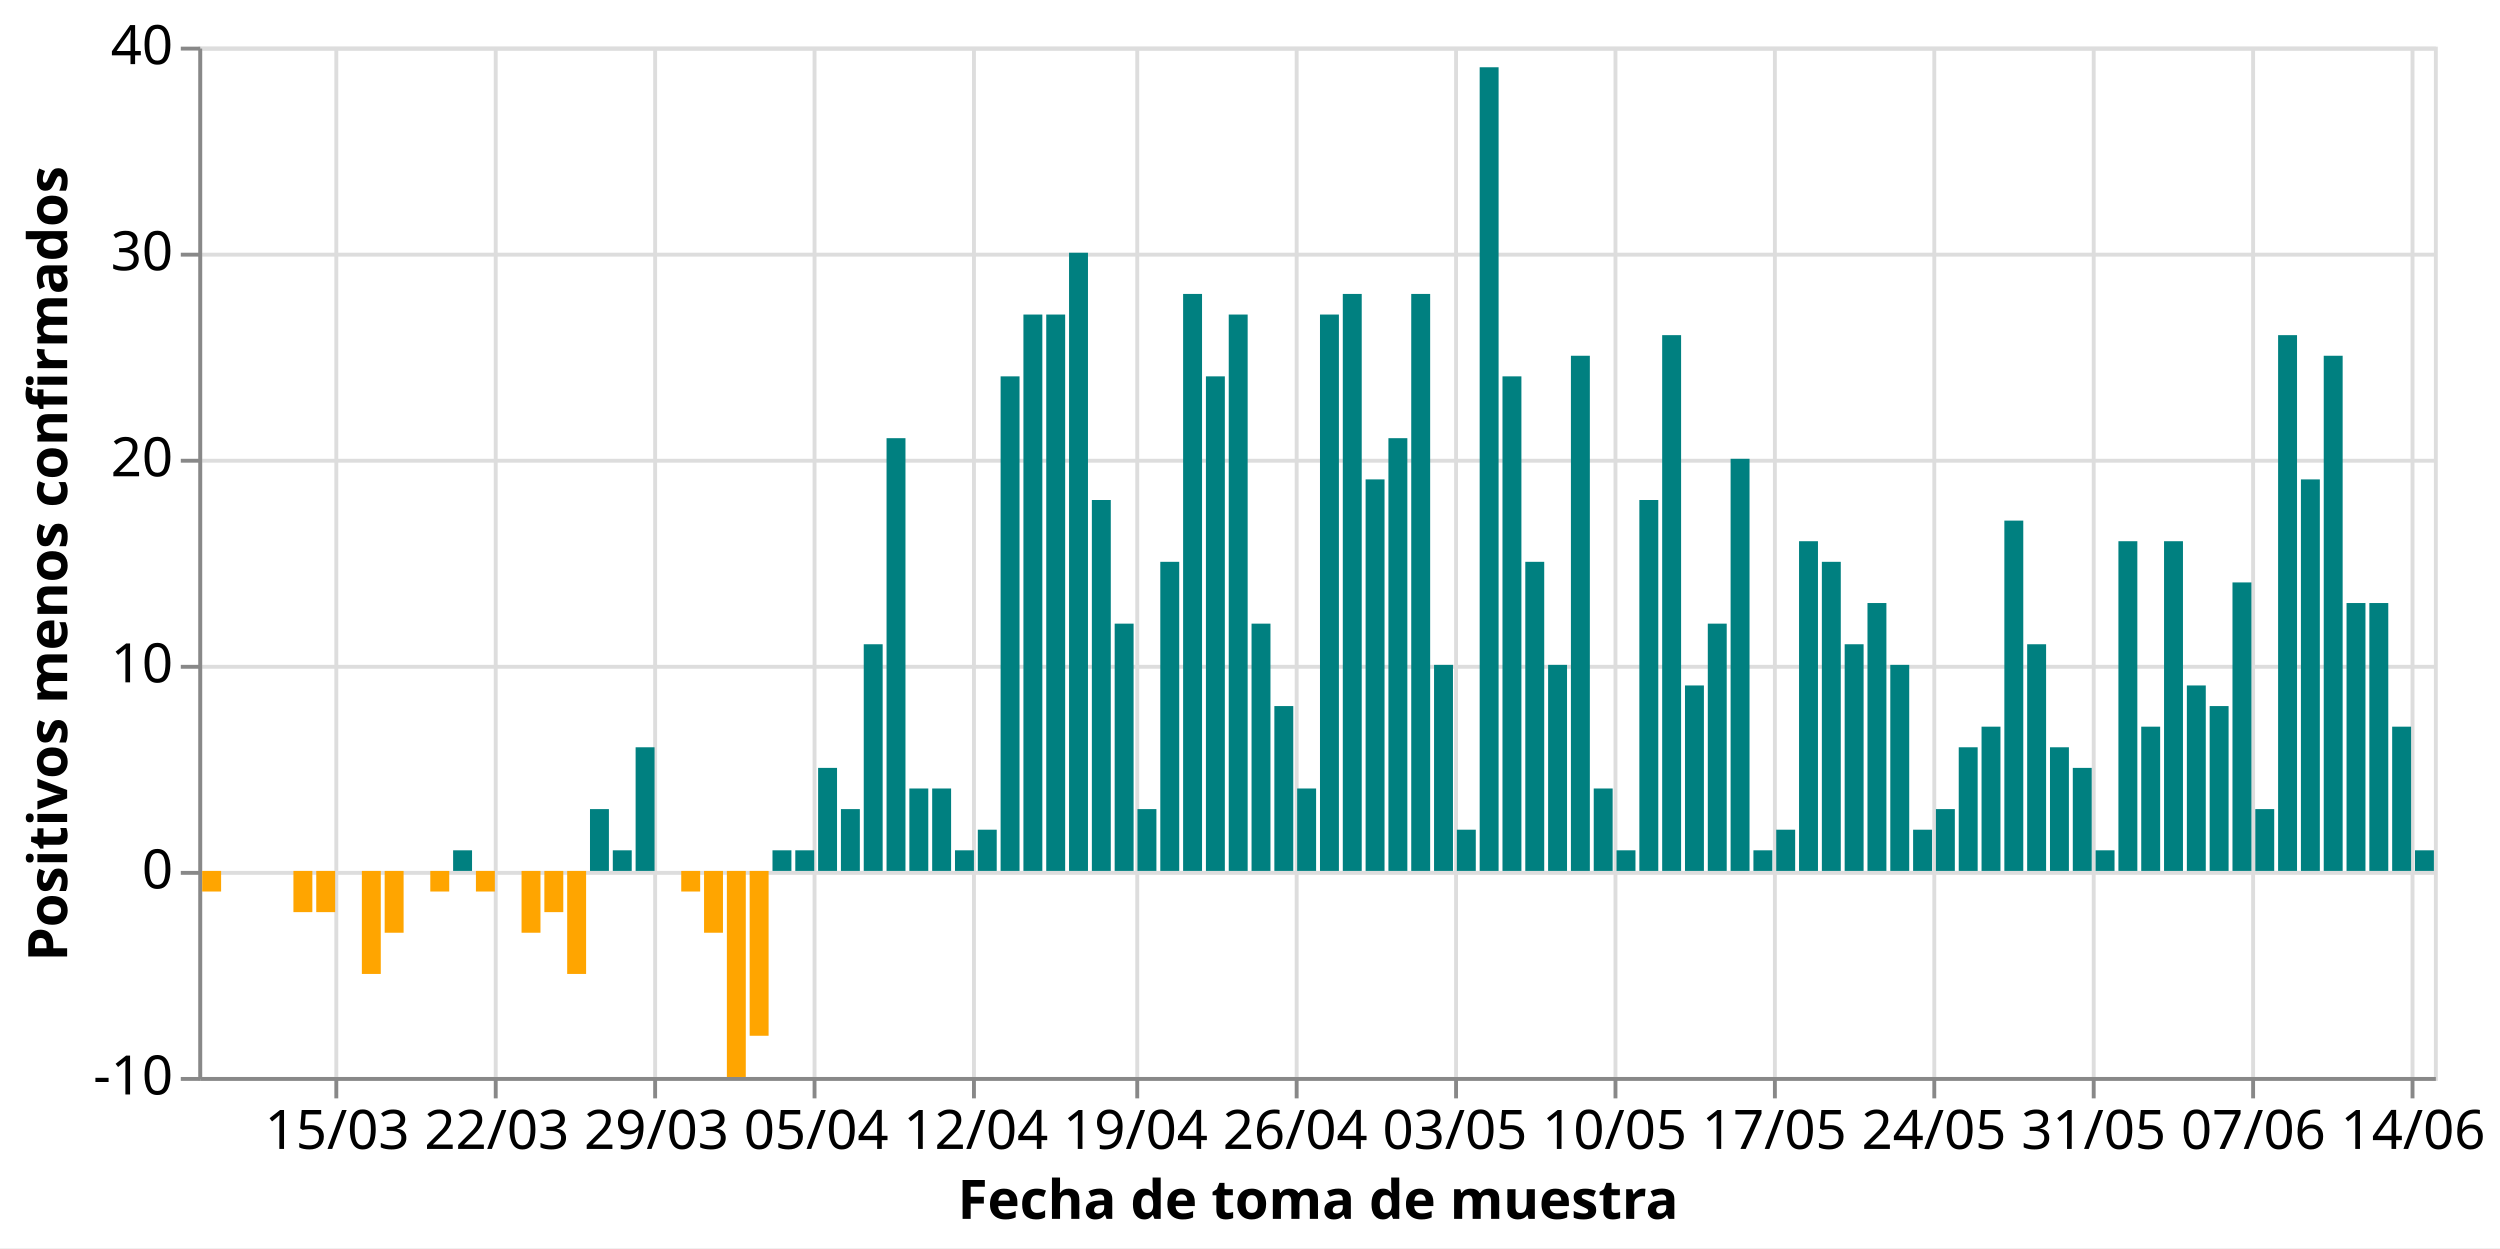
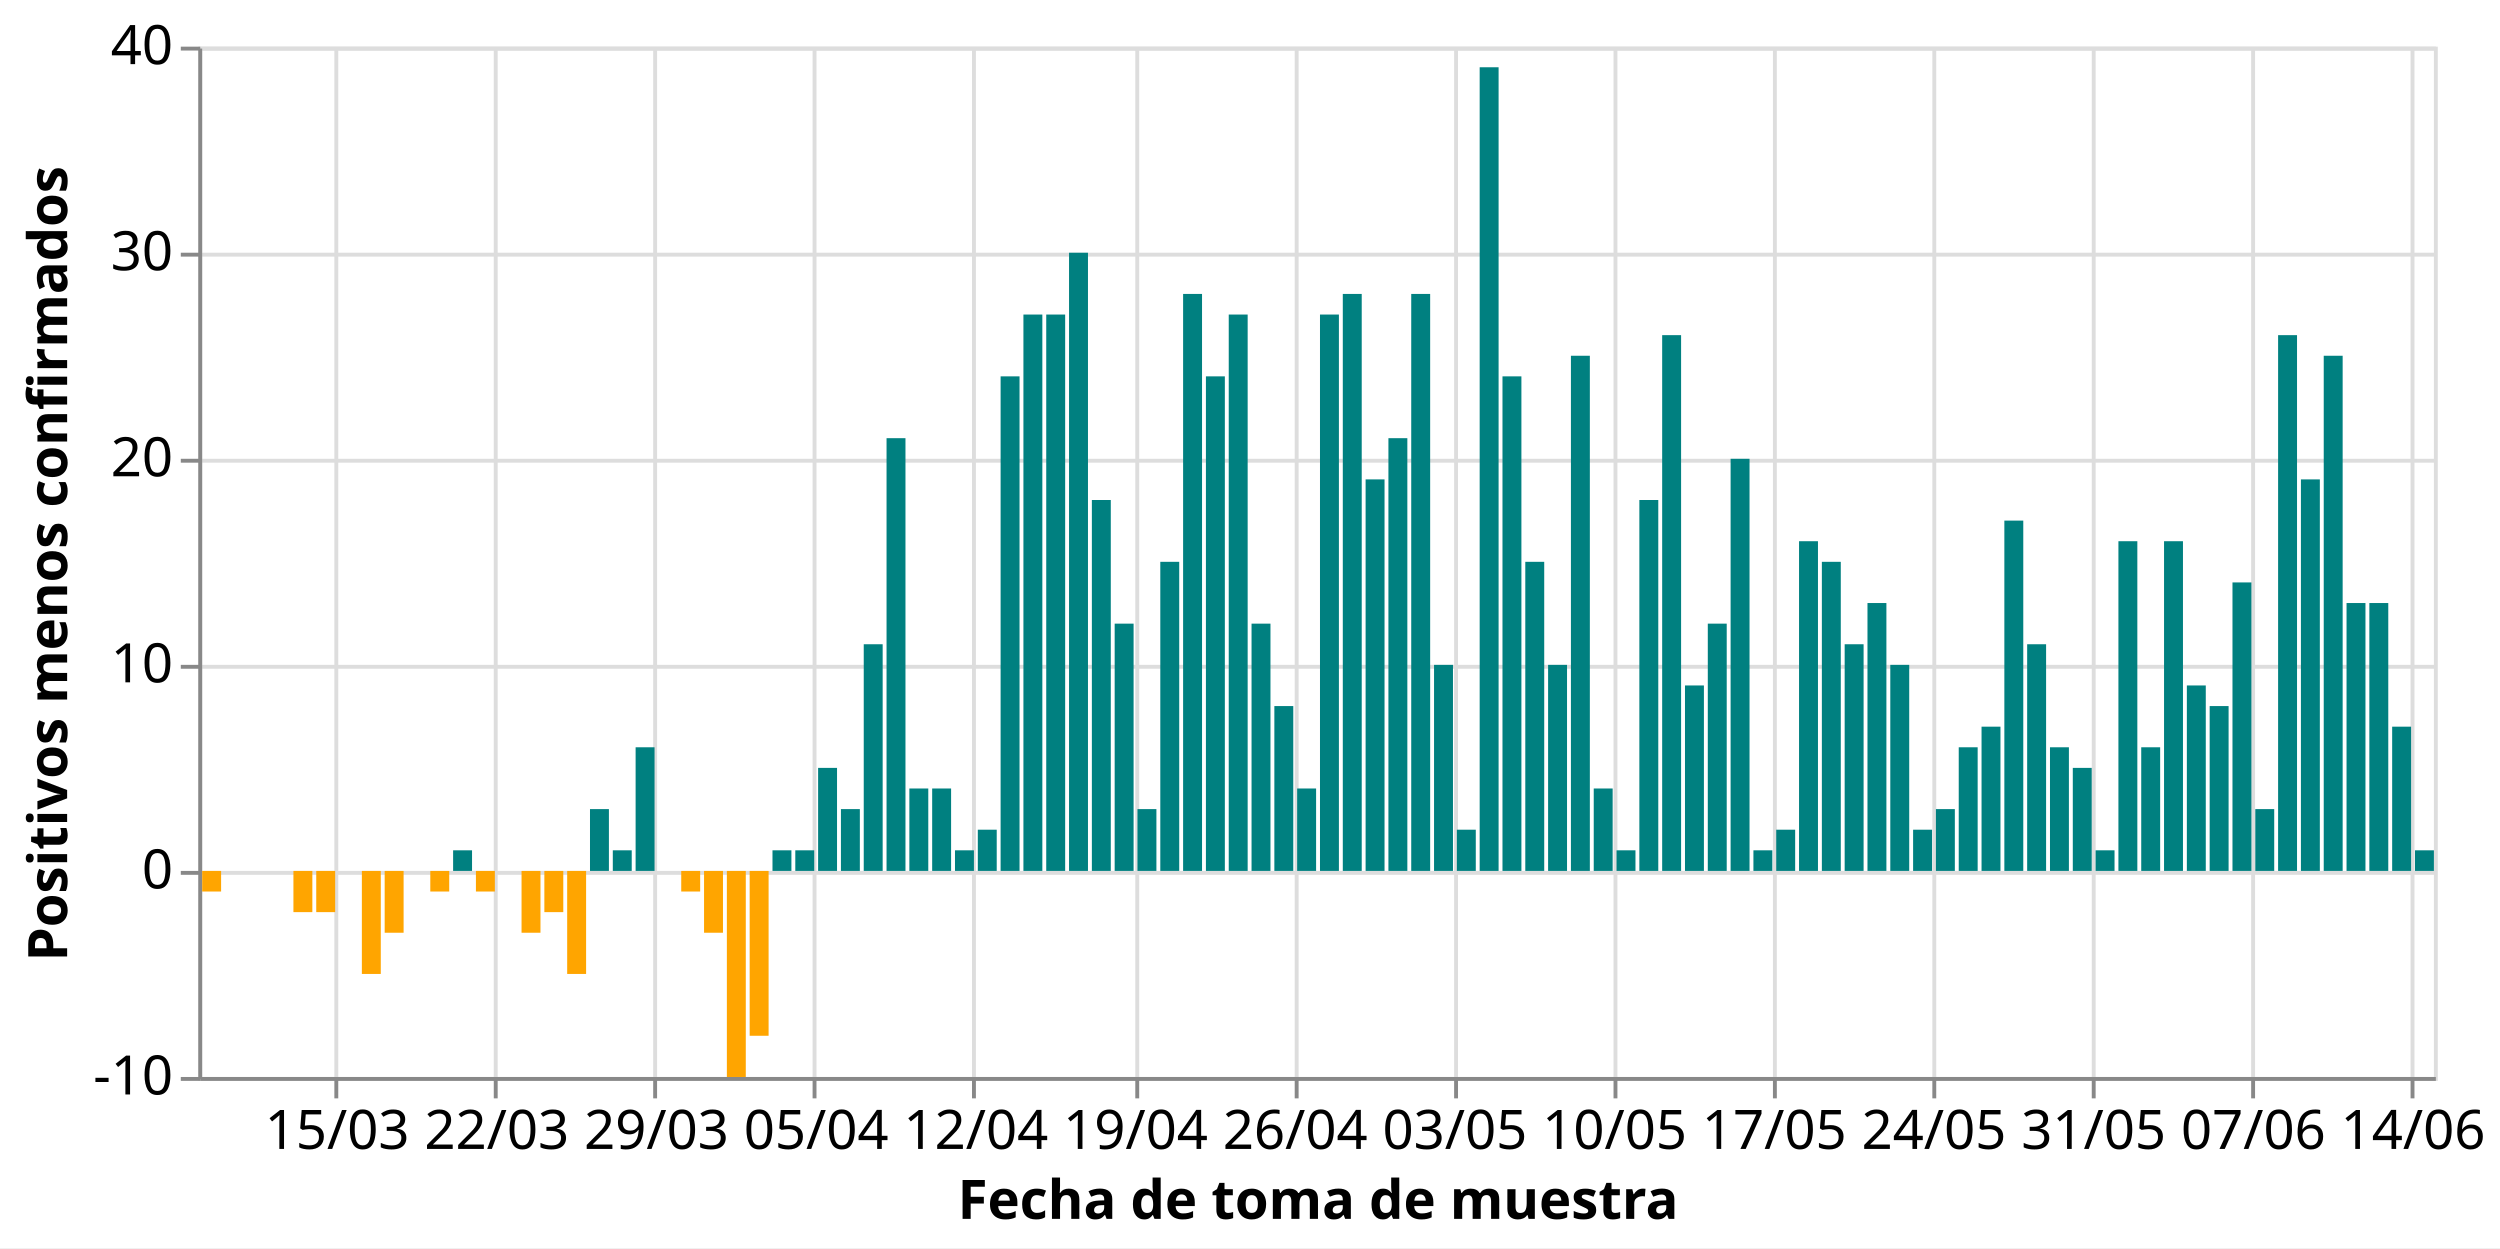
<svg xmlns="http://www.w3.org/2000/svg" class="marks" width="643" height="321" viewBox="0 0 643 321" version="1.1">
  <rect width="643" height="321" style="fill: white;" />
  <g transform="translate(51,12)">
    <g class="mark-group role-frame root">
      <g transform="translate(0,0)">
        <path class="background" d="M0.5,0.5h575v265h-575Z" style="fill: none; stroke: #ddd;" />
        <g>
          <g class="mark-group role-axis">
            <g transform="translate(0.5,265.5)">
              <path class="background" d="M0,0h0v0h0Z" style="pointer-events: none; fill: none;" />
              <g>
                <g class="mark-rule role-axis-grid" style="pointer-events: none;">
                  <line transform="translate(35,-265)" x2="0" y2="265" style="fill: none; stroke: #ddd; stroke-width: 1; opacity: 1;" />
                  <line transform="translate(76,-265)" x2="0" y2="265" style="fill: none; stroke: #ddd; stroke-width: 1; opacity: 1;" />
                  <line transform="translate(117,-265)" x2="0" y2="265" style="fill: none; stroke: #ddd; stroke-width: 1; opacity: 1;" />
                  <line transform="translate(158,-265)" x2="0" y2="265" style="fill: none; stroke: #ddd; stroke-width: 1; opacity: 1;" />
                  <line transform="translate(199,-265)" x2="0" y2="265" style="fill: none; stroke: #ddd; stroke-width: 1; opacity: 1;" />
                  <line transform="translate(241,-265)" x2="0" y2="265" style="fill: none; stroke: #ddd; stroke-width: 1; opacity: 1;" />
                  <line transform="translate(282,-265)" x2="0" y2="265" style="fill: none; stroke: #ddd; stroke-width: 1; opacity: 1;" />
                  <line transform="translate(323,-265)" x2="0" y2="265" style="fill: none; stroke: #ddd; stroke-width: 1; opacity: 1;" />
                  <line transform="translate(364,-265)" x2="0" y2="265" style="fill: none; stroke: #ddd; stroke-width: 1; opacity: 1;" />
                  <line transform="translate(405,-265)" x2="0" y2="265" style="fill: none; stroke: #ddd; stroke-width: 1; opacity: 1;" />
                  <line transform="translate(446,-265)" x2="0" y2="265" style="fill: none; stroke: #ddd; stroke-width: 1; opacity: 1;" />
                  <line transform="translate(487,-265)" x2="0" y2="265" style="fill: none; stroke: #ddd; stroke-width: 1; opacity: 1;" />
                  <line transform="translate(528,-265)" x2="0" y2="265" style="fill: none; stroke: #ddd; stroke-width: 1; opacity: 1;" />
                  <line transform="translate(569,-265)" x2="0" y2="265" style="fill: none; stroke: #ddd; stroke-width: 1; opacity: 1;" />
                </g>
              </g>
              <path class="foreground" d="" style="pointer-events: none; display: none; fill: none;" />
            </g>
          </g>
          <g class="mark-group role-axis">
            <g transform="translate(0.5,0.5)">
              <path class="background" d="M0,0h0v0h0Z" style="pointer-events: none; fill: none;" />
              <g>
                <g class="mark-rule role-axis-grid" style="pointer-events: none;">
                  <line transform="translate(0,265)" x2="575" y2="0" style="fill: none; stroke: #ddd; stroke-width: 1; opacity: 1;" />
                  <line transform="translate(0,212)" x2="575" y2="0" style="fill: none; stroke: #ddd; stroke-width: 1; opacity: 1;" />
                  <line transform="translate(0,159)" x2="575" y2="0" style="fill: none; stroke: #ddd; stroke-width: 1; opacity: 1;" />
                  <line transform="translate(0,106)" x2="575" y2="0" style="fill: none; stroke: #ddd; stroke-width: 1; opacity: 1;" />
                  <line transform="translate(0,53)" x2="575" y2="0" style="fill: none; stroke: #ddd; stroke-width: 1; opacity: 1;" />
                  <line transform="translate(0,0)" x2="575" y2="0" style="fill: none; stroke: #ddd; stroke-width: 1; opacity: 1;" />
                </g>
              </g>
              <path class="foreground" d="" style="pointer-events: none; display: none; fill: none;" />
            </g>
          </g>
          <g class="mark-group role-axis">
            <g transform="translate(0.5,265.5)">
              <path class="background" d="M0,0h0v0h0Z" style="pointer-events: none; fill: none;" />
              <g>
                <g class="mark-rule role-axis-tick" style="pointer-events: none;">
                  <line transform="translate(35,0)" x2="0" y2="5" style="fill: none; stroke: #888; stroke-width: 1; opacity: 1;" />
                  <line transform="translate(76,0)" x2="0" y2="5" style="fill: none; stroke: #888; stroke-width: 1; opacity: 1;" />
                  <line transform="translate(117,0)" x2="0" y2="5" style="fill: none; stroke: #888; stroke-width: 1; opacity: 1;" />
                  <line transform="translate(158,0)" x2="0" y2="5" style="fill: none; stroke: #888; stroke-width: 1; opacity: 1;" />
                  <line transform="translate(199,0)" x2="0" y2="5" style="fill: none; stroke: #888; stroke-width: 1; opacity: 1;" />
                  <line transform="translate(241,0)" x2="0" y2="5" style="fill: none; stroke: #888; stroke-width: 1; opacity: 1;" />
                  <line transform="translate(282,0)" x2="0" y2="5" style="fill: none; stroke: #888; stroke-width: 1; opacity: 1;" />
                  <line transform="translate(323,0)" x2="0" y2="5" style="fill: none; stroke: #888; stroke-width: 1; opacity: 1;" />
                  <line transform="translate(364,0)" x2="0" y2="5" style="fill: none; stroke: #888; stroke-width: 1; opacity: 1;" />
                  <line transform="translate(405,0)" x2="0" y2="5" style="fill: none; stroke: #888; stroke-width: 1; opacity: 1;" />
                  <line transform="translate(446,0)" x2="0" y2="5" style="fill: none; stroke: #888; stroke-width: 1; opacity: 1;" />
                  <line transform="translate(487,0)" x2="0" y2="5" style="fill: none; stroke: #888; stroke-width: 1; opacity: 1;" />
                  <line transform="translate(528,0)" x2="0" y2="5" style="fill: none; stroke: #888; stroke-width: 1; opacity: 1;" />
                  <line transform="translate(569,0)" x2="0" y2="5" style="fill: none; stroke: #888; stroke-width: 1; opacity: 1;" />
                </g>
                <g class="mark-text role-axis-label" style="pointer-events: none;">
                  <text text-anchor="middle" transform="translate(35.20408,18)" style="font-family: sans-serif; font-size: 14px; fill: #000; opacity: 1;">15/03</text>
                  <text text-anchor="middle" transform="translate(76.27551,18)" style="font-family: sans-serif; font-size: 14px; fill: #000; opacity: 1;">22/03</text>
                  <text text-anchor="middle" transform="translate(117.3469,18)" style="font-family: sans-serif; font-size: 14px; fill: #000; opacity: 1;">29/03</text>
                  <text text-anchor="middle" transform="translate(158.4184,18)" style="font-family: sans-serif; font-size: 14px; fill: #000; opacity: 1;">05/04</text>
                  <text text-anchor="middle" transform="translate(199.4898,18)" style="font-family: sans-serif; font-size: 14px; fill: #000; opacity: 1;">12/04</text>
                  <text text-anchor="middle" transform="translate(240.5612,18)" style="font-family: sans-serif; font-size: 14px; fill: #000; opacity: 1;">19/04</text>
                  <text text-anchor="middle" transform="translate(281.6327,18)" style="font-family: sans-serif; font-size: 14px; fill: #000; opacity: 1;">26/04</text>
                  <text text-anchor="middle" transform="translate(322.7041,18)" style="font-family: sans-serif; font-size: 14px; fill: #000; opacity: 1;">03/05</text>
                  <text text-anchor="middle" transform="translate(363.7755,18)" style="font-family: sans-serif; font-size: 14px; fill: #000; opacity: 1;">10/05</text>
                  <text text-anchor="middle" transform="translate(404.8469,18)" style="font-family: sans-serif; font-size: 14px; fill: #000; opacity: 1;">17/05</text>
                  <text text-anchor="middle" transform="translate(445.9184,18)" style="font-family: sans-serif; font-size: 14px; fill: #000; opacity: 1;">24/05</text>
                  <text text-anchor="middle" transform="translate(486.9898,18)" style="font-family: sans-serif; font-size: 14px; fill: #000; opacity: 1;">31/05</text>
                  <text text-anchor="middle" transform="translate(528.0612,18)" style="font-family: sans-serif; font-size: 14px; fill: #000; opacity: 1;">07/06</text>
                  <text text-anchor="middle" transform="translate(569.1327,18)" style="font-family: sans-serif; font-size: 14px; fill: #000; opacity: 1;">14/06</text>
                </g>
                <g class="mark-rule role-axis-domain" style="pointer-events: none;">
                  <line transform="translate(0,0)" x2="575" y2="0" style="fill: none; stroke: #888; stroke-width: 1; opacity: 1;" />
                </g>
                <g class="mark-text role-axis-title" style="pointer-events: none;">
                  <text text-anchor="middle" transform="translate(287.5,36)" style="font-family: sans-serif; font-size: 14px; font-weight: bold; fill: #000; opacity: 1;">Fecha de toma de muestra</text>
                </g>
              </g>
              <path class="foreground" d="" style="pointer-events: none; display: none; fill: none;" />
            </g>
          </g>
          <g class="mark-group role-axis">
            <g transform="translate(0.5,0.5)">
              <path class="background" d="M0,0h0v0h0Z" style="pointer-events: none; fill: none;" />
              <g>
                <g class="mark-rule role-axis-tick" style="pointer-events: none;">
                  <line transform="translate(0,265)" x2="-5" y2="0" style="fill: none; stroke: #888; stroke-width: 1; opacity: 1;" />
                  <line transform="translate(0,212)" x2="-5" y2="0" style="fill: none; stroke: #888; stroke-width: 1; opacity: 1;" />
                  <line transform="translate(0,159)" x2="-5" y2="0" style="fill: none; stroke: #888; stroke-width: 1; opacity: 1;" />
                  <line transform="translate(0,106)" x2="-5" y2="0" style="fill: none; stroke: #888; stroke-width: 1; opacity: 1;" />
                  <line transform="translate(0,53)" x2="-5" y2="0" style="fill: none; stroke: #888; stroke-width: 1; opacity: 1;" />
                  <line transform="translate(0,0)" x2="-5" y2="0" style="fill: none; stroke: #888; stroke-width: 1; opacity: 1;" />
                </g>
                <g class="mark-text role-axis-label" style="pointer-events: none;">
                  <text text-anchor="end" transform="translate(-7,269)" style="font-family: sans-serif; font-size: 14px; fill: #000; opacity: 1;">-10</text>
                  <text text-anchor="end" transform="translate(-7,216)" style="font-family: sans-serif; font-size: 14px; fill: #000; opacity: 1;">0</text>
                  <text text-anchor="end" transform="translate(-7,163)" style="font-family: sans-serif; font-size: 14px; fill: #000; opacity: 1;">10</text>
                  <text text-anchor="end" transform="translate(-7,110)" style="font-family: sans-serif; font-size: 14px; fill: #000; opacity: 1;">20</text>
                  <text text-anchor="end" transform="translate(-7,57)" style="font-family: sans-serif; font-size: 14px; fill: #000; opacity: 1;">30</text>
                  <text text-anchor="end" transform="translate(-7,4)" style="font-family: sans-serif; font-size: 14px; fill: #000; opacity: 1;">40</text>
                </g>
                <g class="mark-rule role-axis-domain" style="pointer-events: none;">
                  <line transform="translate(0,265)" x2="0" y2="-265" style="fill: none; stroke: #888; stroke-width: 1; opacity: 1;" />
                </g>
                <g class="mark-text role-axis-title" style="pointer-events: none;">
                  <text text-anchor="middle" transform="translate(-31.23438,132.5) rotate(-90) translate(0,-3)" style="font-family: sans-serif; font-size: 14px; font-weight: bold; fill: #000; opacity: 1;">Positivos menos confirmados</text>
                </g>
              </g>
              <path class="foreground" d="" style="pointer-events: none; display: none; fill: none;" />
            </g>
          </g>
          <g class="mark-rect role-mark marks">
            <path d="M1,212h4.867v5.3h-4.867Z" style="fill: orange;" />
            <path d="M6.867,212h4.867v0h-4.867Z" style="fill: teal;" />
            <path d="M12.735,212h4.867v0h-4.867Z" style="fill: teal;" />
            <path d="M18.602,212h4.867v0h-4.867Z" style="fill: teal;" />
            <path d="M24.469,212h4.867v10.6h-4.867Z" style="fill: orange;" />
            <path d="M30.337,212h4.867v10.6h-4.867Z" style="fill: orange;" />
            <path d="M36.204,212h4.867v0h-4.867Z" style="fill: teal;" />
            <path d="M42.071,212h4.867v26.5h-4.867Z" style="fill: orange;" />
            <path d="M47.939,212h4.867v15.9h-4.867Z" style="fill: orange;" />
            <path d="M53.806,212h4.867v0h-4.867Z" style="fill: teal;" />
            <path d="M59.673,212h4.867v5.3h-4.867Z" style="fill: orange;" />
            <path d="M65.541,206.7h4.867v5.3h-4.867Z" style="fill: teal;" />
            <path d="M71.408,212h4.867v5.3h-4.867Z" style="fill: orange;" />
            <path d="M77.276,212h4.867v0h-4.867Z" style="fill: teal;" />
            <path d="M83.143,212h4.867v15.9h-4.867Z" style="fill: orange;" />
            <path d="M89.01,212h4.867v10.6h-4.867Z" style="fill: orange;" />
            <path d="M94.878,212h4.867v26.5h-4.867Z" style="fill: orange;" />
            <path d="M100.745,196.1h4.867v15.9h-4.867Z" style="fill: teal;" />
            <path d="M106.612,206.7h4.867v5.3h-4.867Z" style="fill: teal;" />
            <path d="M112.48,180.2h4.867v31.8h-4.867Z" style="fill: teal;" />
            <path d="M118.347,212h4.867v0h-4.867Z" style="fill: teal;" />
            <path d="M124.214,212h4.867v5.3h-4.867Z" style="fill: orange;" />
            <path d="M130.082,212h4.867v15.9h-4.867Z" style="fill: orange;" />
            <path d="M135.949,212h4.867v53h-4.867Z" style="fill: orange;" />
            <path d="M141.816,212h4.867v42.4h-4.867Z" style="fill: orange;" />
            <path d="M147.684,206.7h4.867v5.3h-4.867Z" style="fill: teal;" />
            <path d="M153.551,206.7h4.867v5.3h-4.867Z" style="fill: teal;" />
            <path d="M159.418,185.5h4.867v26.5h-4.867Z" style="fill: teal;" />
            <path d="M165.286,196.1h4.867v15.9h-4.867Z" style="fill: teal;" />
            <path d="M171.153,153.7h4.867v58.3h-4.867Z" style="fill: teal;" />
            <path d="M177.02,100.7h4.867v111.3h-4.867Z" style="fill: teal;" />
            <path d="M182.888,190.8h4.867v21.2h-4.867Z" style="fill: teal;" />
            <path d="M188.755,190.8h4.867v21.2h-4.867Z" style="fill: teal;" />
            <path d="M194.622,206.7h4.867v5.3h-4.867Z" style="fill: teal;" />
            <path d="M200.49,201.4h4.867v10.6h-4.867Z" style="fill: teal;" />
            <path d="M206.357,84.8h4.867v127.2h-4.867Z" style="fill: teal;" />
            <path d="M212.224,68.9h4.867v143.1h-4.867Z" style="fill: teal;" />
            <path d="M218.092,68.9h4.867v143.1h-4.867Z" style="fill: teal;" />
            <path d="M223.959,53h4.867v159h-4.867Z" style="fill: teal;" />
            <path d="M229.827,116.6h4.867v95.4h-4.867Z" style="fill: teal;" />
            <path d="M235.694,148.4h4.867v63.6h-4.867Z" style="fill: teal;" />
            <path d="M241.561,196.1h4.867v15.9h-4.867Z" style="fill: teal;" />
            <path d="M247.429,132.5h4.867v79.5h-4.867Z" style="fill: teal;" />
            <path d="M253.296,63.6h4.867v148.4h-4.867Z" style="fill: teal;" />
            <path d="M259.163,84.8h4.867v127.2h-4.867Z" style="fill: teal;" />
            <path d="M265.031,68.9h4.867v143.1h-4.867Z" style="fill: teal;" />
            <path d="M270.898,148.4h4.867v63.6h-4.867Z" style="fill: teal;" />
            <path d="M276.765,169.6h4.867v42.4h-4.867Z" style="fill: teal;" />
            <path d="M282.633,190.8h4.867v21.2h-4.867Z" style="fill: teal;" />
            <path d="M288.5,68.9h4.867v143.1h-4.867Z" style="fill: teal;" />
            <path d="M294.367,63.6h4.867v148.4h-4.867Z" style="fill: teal;" />
            <path d="M300.235,111.3h4.867v100.7h-4.867Z" style="fill: teal;" />
            <path d="M306.102,100.7h4.867v111.3h-4.867Z" style="fill: teal;" />
            <path d="M311.969,63.6h4.867v148.4h-4.867Z" style="fill: teal;" />
            <path d="M317.837,159h4.867v53h-4.867Z" style="fill: teal;" />
            <path d="M323.704,201.4h4.867v10.6h-4.867Z" style="fill: teal;" />
            <path d="M329.571,5.3h4.867v206.7h-4.867Z" style="fill: teal;" />
            <path d="M335.439,84.8h4.867v127.2h-4.867Z" style="fill: teal;" />
            <path d="M341.306,132.5h4.867v79.5h-4.867Z" style="fill: teal;" />
            <path d="M347.173,159h4.867v53h-4.867Z" style="fill: teal;" />
            <path d="M353.041,79.5h4.867v132.5h-4.867Z" style="fill: teal;" />
            <path d="M358.908,190.8h4.867v21.2h-4.867Z" style="fill: teal;" />
            <path d="M364.776,206.7h4.867v5.3h-4.867Z" style="fill: teal;" />
            <path d="M370.643,116.6h4.867v95.4h-4.867Z" style="fill: teal;" />
            <path d="M376.51,74.2h4.867v137.8h-4.867Z" style="fill: teal;" />
            <path d="M382.378,164.3h4.867v47.7h-4.867Z" style="fill: teal;" />
            <path d="M388.245,148.4h4.867v63.6h-4.867Z" style="fill: teal;" />
            <path d="M394.112,106h4.867v106h-4.867Z" style="fill: teal;" />
            <path d="M399.98,206.7h4.867v5.3h-4.867Z" style="fill: teal;" />
            <path d="M405.847,201.4h4.867v10.6h-4.867Z" style="fill: teal;" />
            <path d="M411.714,127.2h4.867v84.8h-4.867Z" style="fill: teal;" />
            <path d="M417.582,132.5h4.867v79.5h-4.867Z" style="fill: teal;" />
            <path d="M423.449,153.7h4.867v58.3h-4.867Z" style="fill: teal;" />
            <path d="M429.316,143.1h4.867v68.9h-4.867Z" style="fill: teal;" />
            <path d="M435.184,159h4.867v53h-4.867Z" style="fill: teal;" />
            <path d="M441.051,201.4h4.867v10.6h-4.867Z" style="fill: teal;" />
            <path d="M446.918,196.1h4.867v15.9h-4.867Z" style="fill: teal;" />
            <path d="M452.786,180.2h4.867v31.8h-4.867Z" style="fill: teal;" />
            <path d="M458.653,174.9h4.867v37.1h-4.867Z" style="fill: teal;" />
            <path d="M464.52,121.9h4.867v90.1h-4.867Z" style="fill: teal;" />
            <path d="M470.388,153.7h4.867v58.3h-4.867Z" style="fill: teal;" />
            <path d="M476.255,180.2h4.867v31.8h-4.867Z" style="fill: teal;" />
            <path d="M482.122,185.5h4.867v26.5h-4.867Z" style="fill: teal;" />
            <path d="M487.99,206.7h4.867v5.3h-4.867Z" style="fill: teal;" />
            <path d="M493.857,127.2h4.867v84.8h-4.867Z" style="fill: teal;" />
-             <path d="M499.724,174.9h4.867v37.1h-4.867Z" style="fill: teal;" />
+             <path d="M499.724,180.2h4.867v31.8h-4.867Z" style="fill: teal;" />
            <path d="M505.592,127.2h4.867v84.8h-4.867Z" style="fill: teal;" />
            <path d="M511.459,164.3h4.867v47.7h-4.867Z" style="fill: teal;" />
            <path d="M517.327,169.6h4.867v42.4h-4.867Z" style="fill: teal;" />
            <path d="M523.194,137.8h4.867v74.2h-4.867Z" style="fill: teal;" />
            <path d="M529.061,196.1h4.867v15.9h-4.867Z" style="fill: teal;" />
            <path d="M534.929,74.2h4.867v137.8h-4.867Z" style="fill: teal;" />
            <path d="M540.796,111.3h4.867v100.7h-4.867Z" style="fill: teal;" />
            <path d="M546.663,79.5h4.867v132.5h-4.867Z" style="fill: teal;" />
            <path d="M552.531,143.1h4.867v68.9h-4.867Z" style="fill: teal;" />
            <path d="M558.398,143.1h4.867v68.9h-4.867Z" style="fill: teal;" />
            <path d="M564.265,174.9h4.867v37.1h-4.867Z" style="fill: teal;" />
            <path d="M570.133,206.7h4.867v5.3h-4.867Z" style="fill: teal;" />
          </g>
        </g>
        <path class="foreground" d="" style="display: none; fill: none;" />
      </g>
    </g>
  </g>
</svg>
